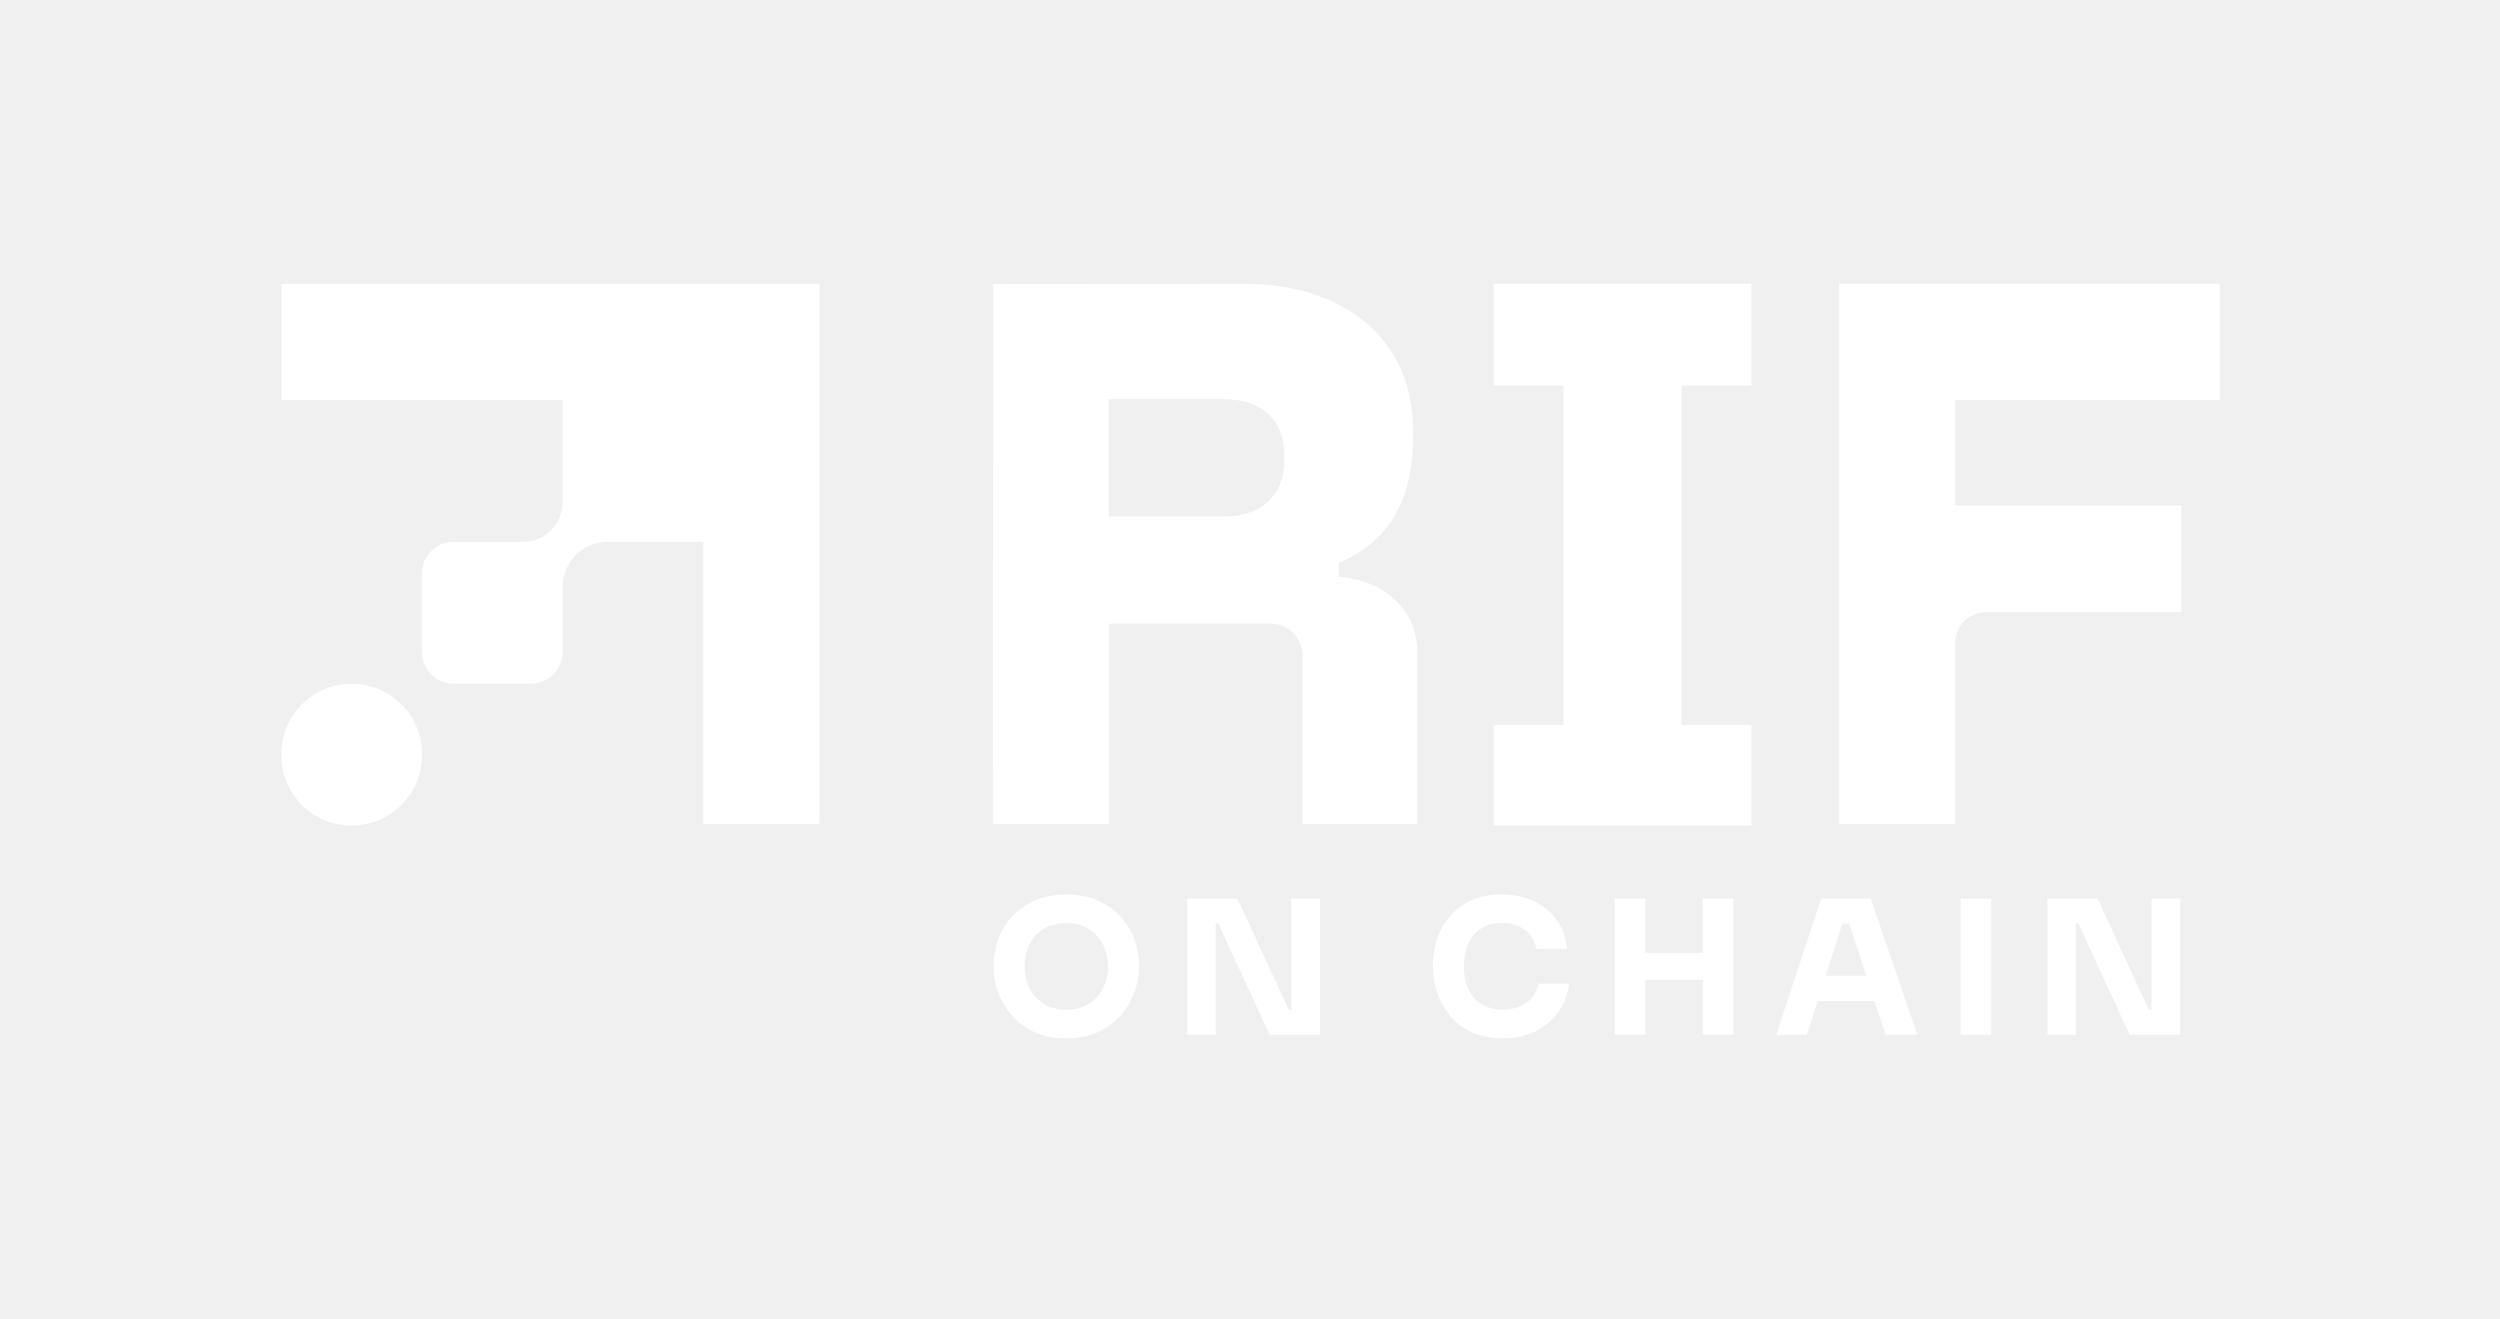
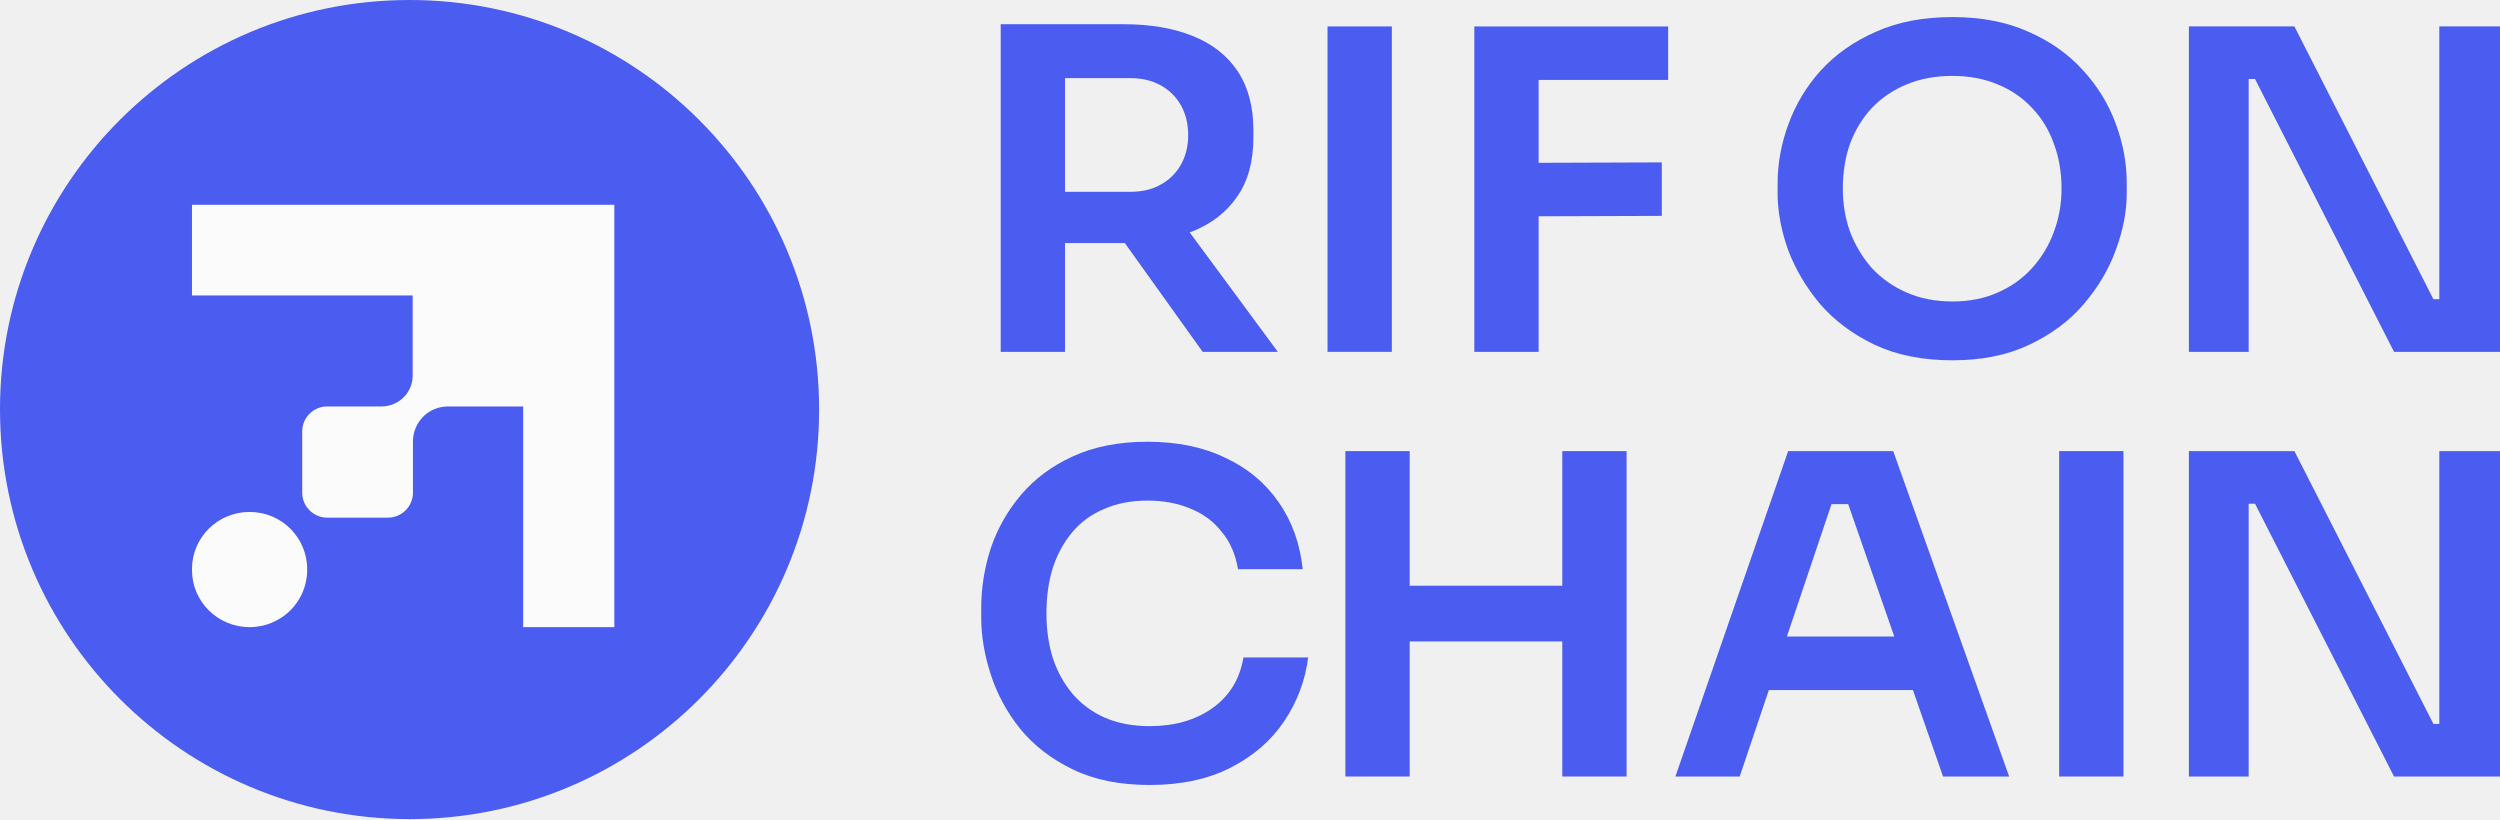
- <svg xmlns="http://www.w3.org/2000/svg" id="Layer_2" data-name="Layer 2" viewBox="0 0 360.07 189.91">
-   <defs>
-     <style>
-       .cls-1 {
-         fill: #fff;
-       }
-     </style>
-   </defs>
-   <g>
-     <path class="cls-1" d="m153.56,149.55c-1.77,0-3.32-.31-4.64-.93-1.32-.62-2.4-1.43-3.26-2.45-.86-1.01-1.5-2.11-1.92-3.29-.42-1.18-.63-2.32-.63-3.41v-.59c0-1.22.22-2.42.66-3.61.44-1.19,1.1-2.27,1.98-3.24.88-.97,1.97-1.74,3.28-2.32,1.31-.58,2.82-.87,4.54-.87s3.23.29,4.54.87,2.4,1.36,3.28,2.32c.88.97,1.54,2.05,1.99,3.24.45,1.19.67,2.4.67,3.61v.59c0,1.09-.21,2.23-.65,3.41-.43,1.18-1.07,2.28-1.93,3.29-.86,1.01-1.95,1.83-3.27,2.45-1.32.62-2.86.93-4.64.93Zm0-4.11c.93,0,1.77-.16,2.51-.48.74-.32,1.38-.77,1.91-1.34.53-.57.93-1.24,1.2-1.99.27-.75.4-1.56.4-2.42,0-.91-.14-1.75-.42-2.51s-.68-1.42-1.21-1.99c-.53-.56-1.16-1-1.89-1.3-.73-.3-1.57-.46-2.5-.46s-1.77.15-2.5.46-1.37.74-1.89,1.3c-.53.56-.93,1.23-1.2,1.99-.27.76-.4,1.6-.4,2.51,0,.86.13,1.67.4,2.42.27.75.67,1.42,1.2,1.99.53.57,1.16,1.02,1.89,1.34.73.32,1.57.48,2.5.48Z" />
-     <path class="cls-1" d="m171,149.04v-19.62h7.23l7.39,16.04h.91l-.54.48v-16.53h4.14v19.62h-7.28l-7.39-16.04h-.91l.54-.48v16.53h-4.08Z" />
-     <path class="cls-1" d="m216.44,149.55c-1.77,0-3.3-.31-4.57-.93-1.27-.62-2.31-1.43-3.12-2.45-.81-1.01-1.4-2.1-1.79-3.28-.39-1.17-.58-2.31-.58-3.43v-.59c0-1.22.2-2.42.59-3.61s1-2.27,1.81-3.24c.81-.97,1.84-1.74,3.09-2.32,1.25-.58,2.72-.87,4.42-.87s3.34.33,4.7.99c1.36.66,2.45,1.58,3.27,2.75.81,1.17,1.29,2.55,1.44,4.12h-4.43c-.13-.79-.41-1.46-.86-2.02-.45-.55-1.03-.99-1.73-1.29s-1.5-.46-2.38-.46-1.66.15-2.34.46c-.68.3-1.25.74-1.71,1.29-.46.56-.81,1.21-1.05,1.97-.24.76-.36,1.61-.36,2.54s.12,1.75.36,2.51.6,1.42,1.07,1.99,1.06.99,1.76,1.29c.7.29,1.5.44,2.39.44,1.36,0,2.51-.33,3.45-.99.94-.66,1.51-1.58,1.71-2.74h4.41c-.16,1.43-.64,2.75-1.44,3.94-.8,1.19-1.88,2.14-3.25,2.85-1.37.71-3,1.06-4.88,1.06Z" />
-     <path class="cls-1" d="m232.56,149.04v-19.62h4.41v19.62h-4.41Zm3.63-7.93v-3.87h9.84v3.87h-9.84Zm9.06,7.93v-19.62h4.41v19.62h-4.41Z" />
-     <path class="cls-1" d="m255.83,149.04l6.48-19.62h7.12l6.72,19.62h-4.57l-5.43-16.58,1.4.56h-3.47l1.45-.56-5.29,16.58h-4.41Zm4.92-4.86l1.34-3.65h7.69l1.37,3.65h-10.4Z" />
-     <path class="cls-1" d="m282.38,149.04v-19.62h4.41v19.62h-4.41Z" />
-     <path class="cls-1" d="m294.88,149.04v-19.62h7.23l7.39,16.04h.91l-.54.48v-16.53h4.14v19.62h-7.28l-7.39-16.04h-.91l.54-.48v16.53h-4.08Z" />
-   </g>
-   <path class="cls-1" d="m192.81,83.08v-2.02c6.62-2.7,10.69-8.42,10.69-17.85v-1.35c0-12.57-9.32-20.99-24.47-20.99l-35.98.06-.05,77.74h16.75v-28.85h23.3c2.52,0,4.56,2.04,4.56,4.56v24.29h16.5v-24.92c0-6.29-5.35-10.33-11.3-10.67Zm-7.84-16.7c0,4.83-3.19,8.01-8.62,8.01h-16.66v-16.89h16.66c5.52,0,8.62,3.19,8.62,8.01v.86Z" />
-   <path class="cls-1" d="m118.02,40.87v77.8h-16.73v-40.63h-13.77c-1.61,0-3.16.6-4.35,1.68-.68.62-1.21,1.36-1.58,2.18-.37.82-.56,1.72-.56,2.63v9.38c0,2.52-2.04,4.56-4.56,4.56h-11.14c-2.52,0-4.56-2.04-4.56-4.56v-11.31c0-2.52,2.04-4.56,4.56-4.56h10.01c1.34,0,2.63-.48,3.66-1.33.64-.54,1.15-1.21,1.49-1.95.35-.74.53-1.56.53-2.39v-14.76h-40.48v-16.73h77.47Z" />
-   <path class="cls-1" d="m60.78,108.6v.17c0,5.59-4.54,10.13-10.13,10.13s-10.13-4.53-10.13-10.13v-.17c0-5.59,4.53-10.13,10.13-10.13,2.79,0,5.33,1.13,7.16,2.96,1.84,1.84,2.97,4.37,2.97,7.16Z" />
-   <path class="cls-1" d="m281.62,57.6v15.2h32.55v15.37h-28.11c-2.45,0-4.44,1.98-4.44,4.44v26.06h-16.73V40.86h54.8v16.74h-38.07Z" />
-   <path class="cls-1" d="m242.19,55.53v48.9h10.06v14.48h-37.12v-14.48h10.06v-48.9h-10.06v-14.67h37.12v14.67h-10.06Z" />
+ <svg xmlns="http://www.w3.org/2000/svg" width="293" height="96" viewBox="0 0 293 96" fill="none">
+   <path d="M117.282 41.236V2.837H124.819V41.236H117.282ZM140.953 41.236L129.064 24.622H137.503L149.763 41.236H140.953ZM122.589 28.488V22.48H132.461C133.841 22.48 135.026 22.202 136.017 21.645C137.043 21.087 137.839 20.304 138.405 19.294C138.971 18.284 139.255 17.134 139.255 15.845C139.255 14.522 138.971 13.355 138.405 12.345C137.839 11.335 137.043 10.552 136.017 9.994C135.026 9.437 133.841 9.158 132.461 9.158H122.589V2.837H131.665C134.779 2.837 137.468 3.29 139.732 4.195C142.032 5.101 143.801 6.476 145.039 8.322C146.278 10.168 146.897 12.485 146.897 15.271V16.107C146.897 18.928 146.26 21.244 144.986 23.055C143.748 24.866 141.997 26.225 139.732 27.13C137.468 28.036 134.779 28.488 131.665 28.488H122.589Z" fill="#4B5CF0" />
+   <path d="M155.587 41.236V3.098H163.123V41.236H155.587Z" fill="#4B5CF0" />
+   <path d="M172.791 41.236V3.098H180.328V41.236H172.791ZM179.266 25.354V19.085L194.764 19.032V25.302L179.266 25.354ZM179.266 9.367V3.098H195.507V9.367H179.266Z" fill="#4B5CF0" />
+   <path d="M228.822 42.228C225.319 42.228 222.276 41.618 219.693 40.399C217.146 39.18 215.023 37.595 213.325 35.645C211.662 33.66 210.405 31.535 209.556 29.271C208.743 26.973 208.336 24.761 208.336 22.636V21.487C208.336 19.153 208.76 16.837 209.609 14.539C210.459 12.205 211.732 10.098 213.431 8.217C215.164 6.336 217.305 4.839 219.853 3.724C222.4 2.575 225.39 2 228.822 2C232.219 2 235.191 2.575 237.738 3.724C240.286 4.839 242.409 6.336 244.107 8.217C245.841 10.098 247.132 12.205 247.981 14.539C248.831 16.837 249.255 19.153 249.255 21.487V22.636C249.255 24.761 248.831 26.973 247.981 29.271C247.168 31.535 245.912 33.66 244.213 35.645C242.55 37.595 240.427 39.18 237.844 40.399C235.297 41.618 232.289 42.228 228.822 42.228ZM228.822 35.331C230.803 35.331 232.572 34.983 234.129 34.287C235.721 33.59 237.066 32.632 238.163 31.413C239.295 30.159 240.144 28.749 240.71 27.181C241.312 25.579 241.613 23.89 241.613 22.114C241.613 20.198 241.312 18.439 240.71 16.837C240.144 15.235 239.295 13.842 238.163 12.658C237.066 11.473 235.721 10.55 234.129 9.889C232.537 9.227 230.768 8.896 228.822 8.896C226.841 8.896 225.054 9.227 223.462 9.889C221.869 10.55 220.507 11.473 219.375 12.658C218.278 13.842 217.429 15.235 216.827 16.837C216.261 18.439 215.978 20.198 215.978 22.114C215.978 23.89 216.261 25.579 216.827 27.181C217.429 28.749 218.278 30.159 219.375 31.413C220.507 32.632 221.869 33.59 223.462 34.287C225.054 34.983 226.841 35.331 228.822 35.331Z" fill="#4B5CF0" />
+   <path d="M256.539 41.235V3.097H268.905L285.198 35.07H286.95L285.888 36.011V3.097H293V41.235H280.581L264.287 9.262H262.483L263.544 8.321V41.235H256.539Z" fill="#4B5CF0" />
+   <path d="M134.743 92C131.24 92 128.233 91.391 125.721 90.171C123.209 88.953 121.157 87.368 119.564 85.417C118.007 83.467 116.858 81.342 116.115 79.044C115.372 76.745 115 74.533 115 72.409V71.259C115 68.891 115.372 66.557 116.115 64.259C116.893 61.96 118.078 59.87 119.67 57.989C121.263 56.109 123.279 54.611 125.721 53.496C128.198 52.347 131.117 51.772 134.478 51.772C137.981 51.772 141.024 52.399 143.607 53.653C146.225 54.872 148.312 56.614 149.869 58.877C151.426 61.107 152.364 63.719 152.682 66.714H145.093C144.81 64.973 144.173 63.51 143.182 62.326C142.227 61.107 141.006 60.201 139.52 59.609C138.034 58.982 136.353 58.669 134.478 58.669C132.567 58.669 130.869 58.999 129.383 59.661C127.897 60.288 126.658 61.194 125.668 62.378C124.677 63.562 123.916 64.955 123.386 66.557C122.89 68.159 122.643 69.936 122.643 71.886C122.643 73.767 122.89 75.508 123.386 77.111C123.916 78.713 124.695 80.123 125.721 81.342C126.747 82.526 128.003 83.45 129.489 84.111C131.01 84.773 132.762 85.104 134.743 85.104C137.645 85.104 140.086 84.407 142.067 83.014C144.084 81.586 145.305 79.601 145.729 77.058H153.319C152.965 79.775 152.027 82.265 150.506 84.529C148.985 86.793 146.897 88.604 144.243 89.963C141.59 91.321 138.423 92 134.743 92Z" fill="#4B5CF0" />
+   <path d="M183.101 91.007V52.87H190.637V91.007H183.101ZM157.679 91.007V52.87H165.215V91.007H157.679ZM163.835 75.178V68.647H184.481V75.178H163.835Z" fill="#4B5CF0" />
+   <path d="M196.357 91.007L209.573 52.87H221.886L235.472 91.007H227.724L216.207 57.937L218.914 59.087H212.279L215.039 57.937L203.894 91.007H196.357ZM205.592 80.872L207.98 74.603H223.69L226.025 80.872H205.592Z" fill="#4B5CF0" />
+   <path d="M241.334 91.007V52.87H248.87V91.007H241.334Z" fill="#4B5CF0" />
+   <path d="M256.539 91.007V52.87H268.905L285.198 84.843H286.95L285.888 85.783V52.87H293V91.007H280.581L264.287 59.034H262.483L263.544 58.094V91.007H256.539Z" fill="#4B5CF0" />
+   <path d="M48 0C74.494 0 96 21.477 96 48C96 74.494 74.522 96 48 96C21.477 95.971 0 74.494 0 47.971C0 21.477 21.477 0 48 0Z" fill="#4B5CF0" />
+   <path d="M72 24V73.5H61.315V47.635H52.521C51.49 47.635 50.516 48.007 49.742 48.693C49.312 49.093 48.969 49.55 48.74 50.093C48.51 50.608 48.396 51.179 48.396 51.779V57.753C48.396 59.353 47.078 60.668 45.474 60.668H38.341C36.737 60.668 35.419 59.353 35.419 57.753V50.55C35.419 48.95 36.737 47.635 38.341 47.635H44.729C45.589 47.635 46.419 47.321 47.078 46.778C47.479 46.435 47.823 46.006 48.023 45.549C48.253 45.063 48.367 44.549 48.367 44.034V34.632H22.5V24H72Z" fill="#FBFBFB" />
+   <path d="M36 66.691V66.809C36 70.51 32.983 73.5 29.25 73.5C25.517 73.5 22.5 70.51 22.5 66.809V66.691C22.5 62.99 25.517 60 29.25 60C31.102 60 32.804 60.74 34.029 61.954C35.253 63.197 36 64.855 36 66.691Z" fill="#FBFBFB" />
</svg>
